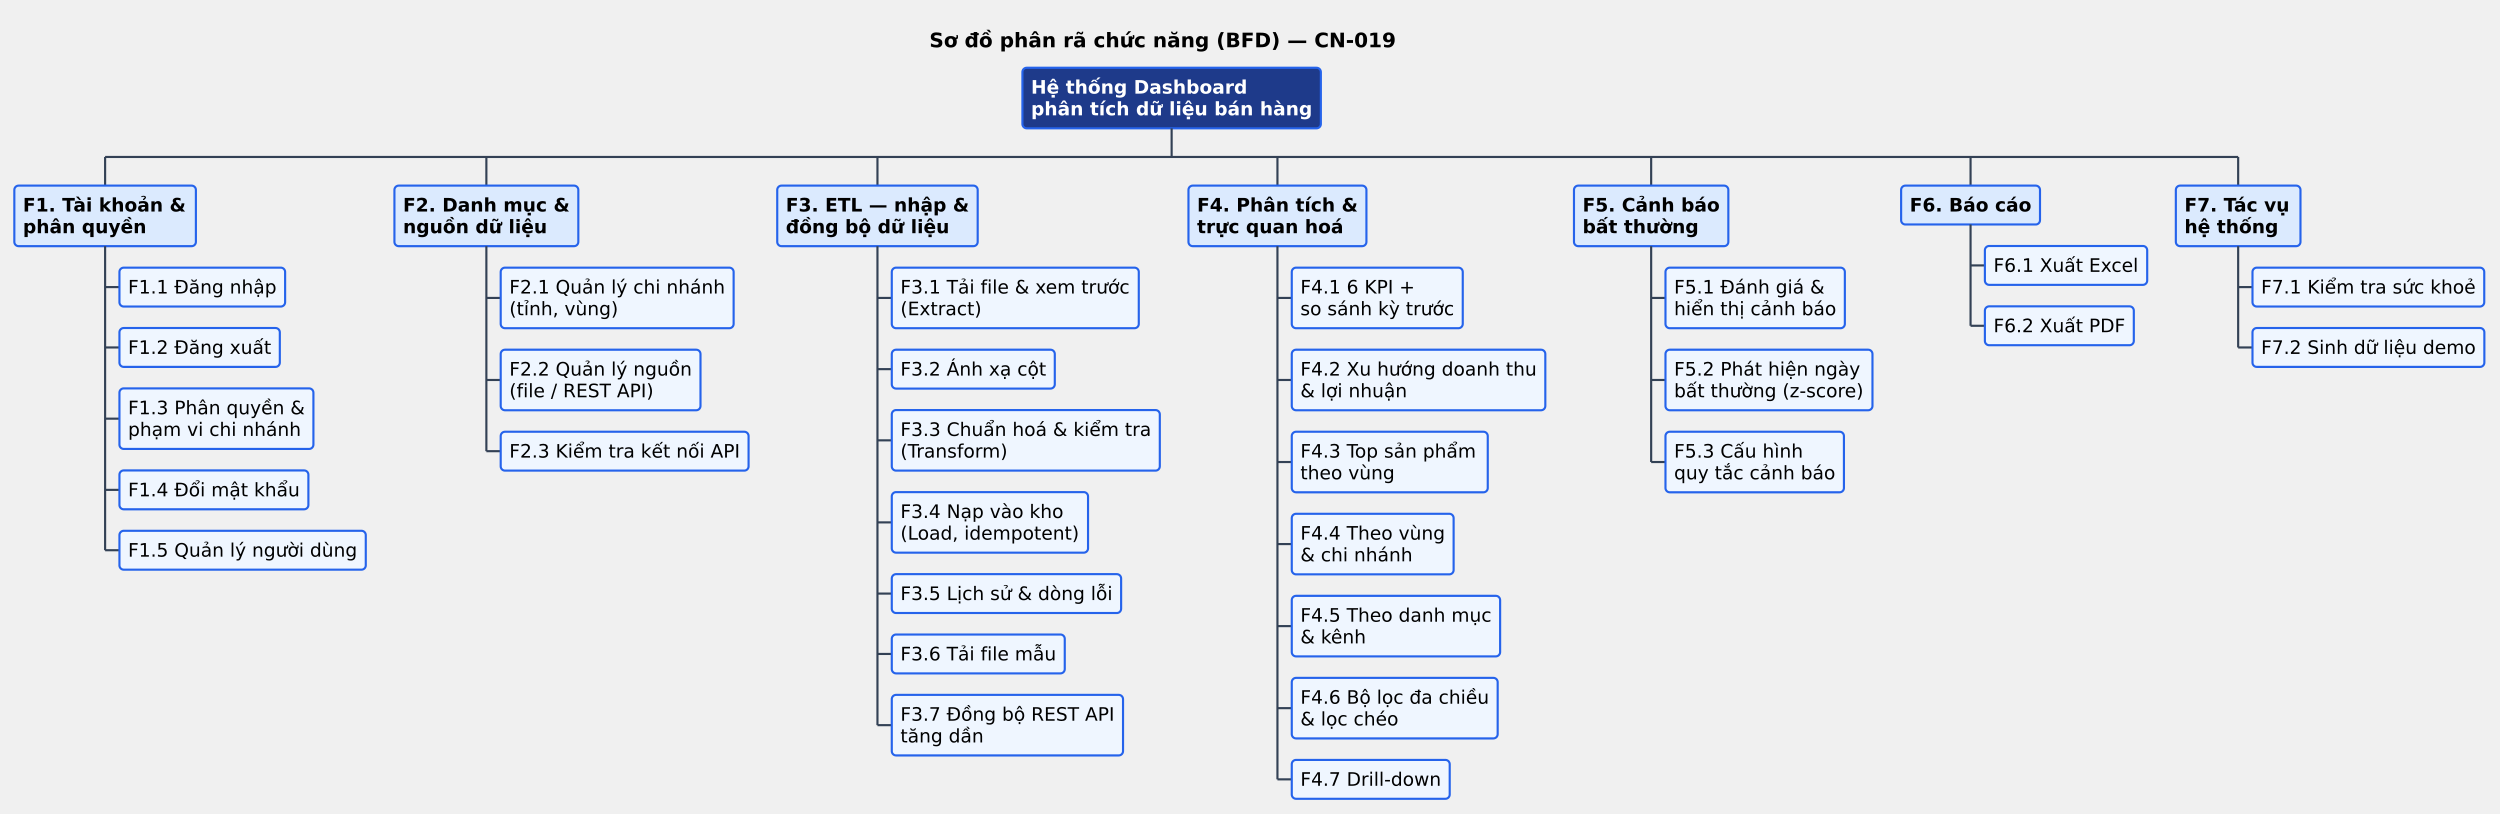
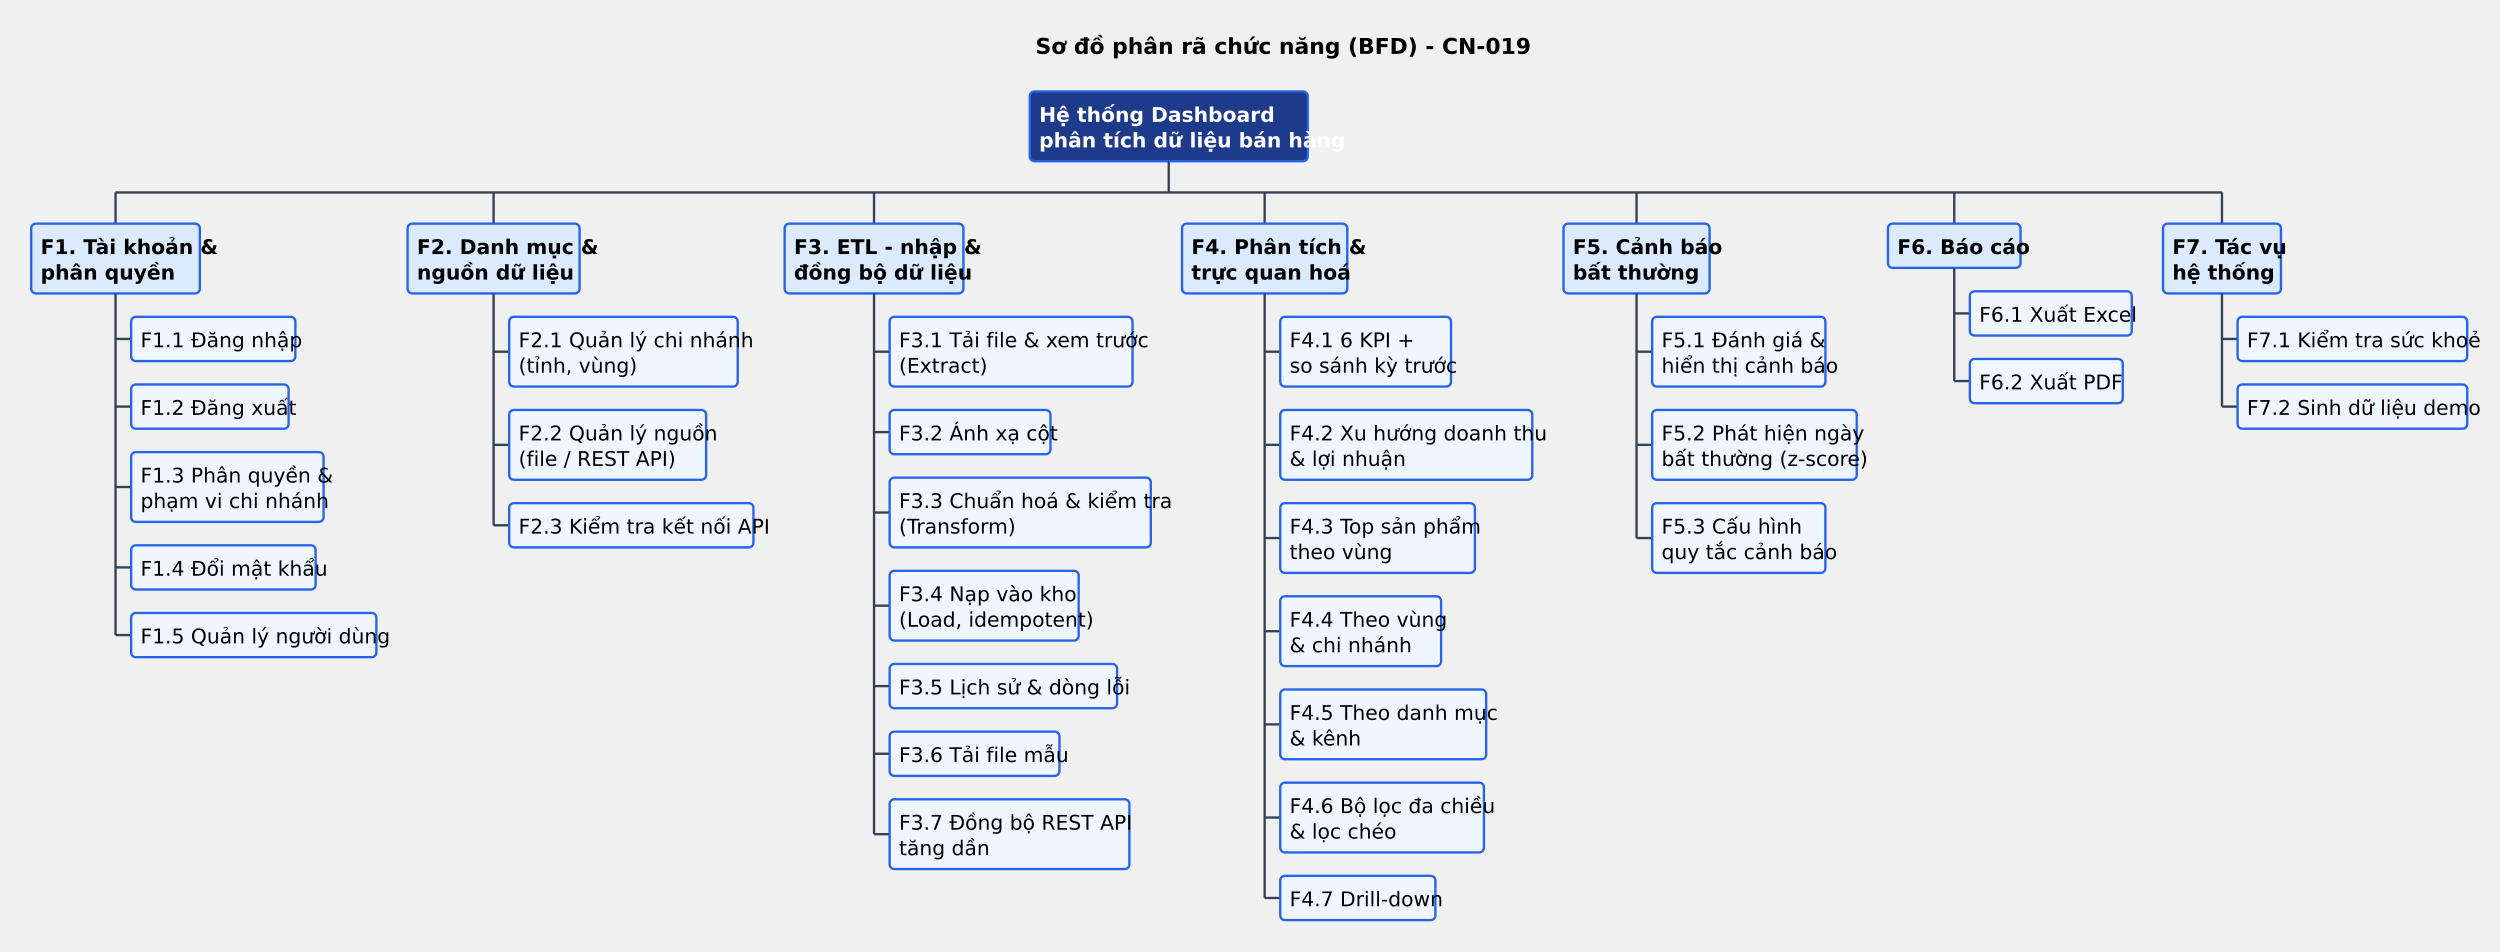
- <svg xmlns="http://www.w3.org/2000/svg" contentStyleType="text/css" height="568px" preserveAspectRatio="none" style="width:1745px;height:568px;background:#FFFFFF;" version="1.1" viewBox="0 0 1745 568" width="1745px" zoomAndPan="magnify">
+ <svg xmlns="http://www.w3.org/2000/svg" version="1.1" data-diagram-type="WBS" style="width:1602px;height:610px;background:#FFFFFF;" width="1602px" height="610px" viewBox="0 0 1602 610" zoomAndPan="magnify" preserveAspectRatio="none" contentStyleType="text/css">
  <defs />
-   <g>
-     <text fill="#000000" font-family="DejaVu Sans" font-size="14" font-weight="bold" lengthAdjust="spacing" textLength="325.698" x="648.69" y="32.995">Sơ đồ phân rã chức năng (BFD) — CN-019</text>
-     <line style="stroke:#334155;stroke-width:1.5;" x1="73.367" x2="73.367" y1="109.562" y2="129.562" />
-     <rect fill="#DBEAFE" height="42.266" rx="3" ry="3" style="stroke:#2563EB;stroke-width:1.5;" width="126.734" x="10" y="129.562" />
-     <text fill="#000000" font-family="DejaVu Sans" font-size="13" font-weight="bold" lengthAdjust="spacing" textLength="114.734" x="16" y="147.629">F1. Tài khoản &amp;</text>
-     <text fill="#000000" font-family="DejaVu Sans" font-size="13" font-weight="bold" lengthAdjust="spacing" textLength="86.22" x="16" y="162.762">phân quyền</text>
-     <line style="stroke:#334155;stroke-width:1.5;" x1="73.367" x2="83.367" y1="200.394" y2="200.394" />
-     <rect fill="#EFF6FF" height="27.133" rx="3" ry="3" style="stroke:#2563EB;stroke-width:1.5;" width="115.644" x="83.367" y="186.828" />
-     <text fill="#000000" font-family="DejaVu Sans" font-size="13" lengthAdjust="spacing" textLength="103.644" x="89.367" y="204.895">F1.1 Đăng nhập</text>
-     <line style="stroke:#334155;stroke-width:1.5;" x1="73.367" x2="83.367" y1="242.527" y2="242.527" />
-     <rect fill="#EFF6FF" height="27.133" rx="3" ry="3" style="stroke:#2563EB;stroke-width:1.5;" width="111.944" x="83.367" y="228.961" />
-     <text fill="#000000" font-family="DejaVu Sans" font-size="13" lengthAdjust="spacing" textLength="99.944" x="89.367" y="247.028">F1.2 Đăng xuất</text>
-     <line style="stroke:#334155;stroke-width:1.5;" x1="73.367" x2="83.367" y1="292.227" y2="292.227" />
-     <rect fill="#EFF6FF" height="42.266" rx="3" ry="3" style="stroke:#2563EB;stroke-width:1.5;" width="135.392" x="83.367" y="271.094" />
-     <text fill="#000000" font-family="DejaVu Sans" font-size="13" lengthAdjust="spacing" textLength="123.392" x="89.367" y="289.161">F1.3 Phân quyền &amp;</text>
-     <text fill="#000000" font-family="DejaVu Sans" font-size="13" lengthAdjust="spacing" textLength="120.745" x="89.367" y="304.293">phạm vi chi nhánh</text>
-     <line style="stroke:#334155;stroke-width:1.5;" x1="73.367" x2="83.367" y1="341.926" y2="341.926" />
-     <rect fill="#EFF6FF" height="27.133" rx="3" ry="3" style="stroke:#2563EB;stroke-width:1.5;" width="131.888" x="83.367" y="328.359" />
-     <text fill="#000000" font-family="DejaVu Sans" font-size="13" lengthAdjust="spacing" textLength="119.888" x="89.367" y="346.426">F1.4 Đổi mật khẩu</text>
-     <line style="stroke:#334155;stroke-width:1.5;" x1="73.367" x2="83.367" y1="384.059" y2="384.059" />
-     <rect fill="#EFF6FF" height="27.133" rx="3" ry="3" style="stroke:#2563EB;stroke-width:1.5;" width="171.942" x="83.367" y="370.492" />
-     <text fill="#000000" font-family="DejaVu Sans" font-size="13" lengthAdjust="spacing" textLength="159.942" x="89.367" y="388.559">F1.5 Quản lý người dùng</text>
-     <line style="stroke:#334155;stroke-width:1.5;" x1="73.367" x2="73.367" y1="171.828" y2="384.059" />
-     <line style="stroke:#334155;stroke-width:1.5;" x1="339.488" x2="339.488" y1="109.562" y2="129.562" />
-     <rect fill="#DBEAFE" height="42.266" rx="3" ry="3" style="stroke:#2563EB;stroke-width:1.5;" width="128.359" x="275.309" y="129.562" />
-     <text fill="#000000" font-family="DejaVu Sans" font-size="13" font-weight="bold" lengthAdjust="spacing" textLength="116.359" x="281.309" y="147.629">F2. Danh mục &amp;</text>
-     <text fill="#000000" font-family="DejaVu Sans" font-size="13" font-weight="bold" lengthAdjust="spacing" textLength="100.598" x="281.309" y="162.762">nguồn dữ liệu</text>
-     <line style="stroke:#334155;stroke-width:1.5;" x1="339.488" x2="349.488" y1="207.961" y2="207.961" />
-     <rect fill="#EFF6FF" height="42.266" rx="3" ry="3" style="stroke:#2563EB;stroke-width:1.5;" width="162.585" x="349.488" y="186.828" />
-     <text fill="#000000" font-family="DejaVu Sans" font-size="13" lengthAdjust="spacing" textLength="150.585" x="355.488" y="204.895">F2.1 Quản lý chi nhánh</text>
-     <text fill="#000000" font-family="DejaVu Sans" font-size="13" lengthAdjust="spacing" textLength="76.019" x="355.488" y="220.028">(tỉnh, vùng)</text>
-     <line style="stroke:#334155;stroke-width:1.5;" x1="339.488" x2="349.488" y1="265.227" y2="265.227" />
-     <rect fill="#EFF6FF" height="42.266" rx="3" ry="3" style="stroke:#2563EB;stroke-width:1.5;" width="139.455" x="349.488" y="244.094" />
-     <text fill="#000000" font-family="DejaVu Sans" font-size="13" lengthAdjust="spacing" textLength="127.455" x="355.488" y="262.161">F2.2 Quản lý nguồn</text>
-     <text fill="#000000" font-family="DejaVu Sans" font-size="13" lengthAdjust="spacing" textLength="100.725" x="355.488" y="277.293">(file / REST API)</text>
-     <line style="stroke:#334155;stroke-width:1.5;" x1="339.488" x2="349.488" y1="314.926" y2="314.926" />
-     <rect fill="#EFF6FF" height="27.133" rx="3" ry="3" style="stroke:#2563EB;stroke-width:1.5;" width="173.015" x="349.488" y="301.359" />
-     <text fill="#000000" font-family="DejaVu Sans" font-size="13" lengthAdjust="spacing" textLength="161.015" x="355.488" y="319.426">F2.3 Kiểm tra kết nối API</text>
-     <line style="stroke:#334155;stroke-width:1.5;" x1="339.488" x2="339.488" y1="171.828" y2="314.926" />
-     <line style="stroke:#334155;stroke-width:1.5;" x1="612.465" x2="612.465" y1="109.562" y2="129.562" />
-     <rect fill="#DBEAFE" height="42.266" rx="3" ry="3" style="stroke:#2563EB;stroke-width:1.5;" width="139.924" x="542.503" y="129.562" />
-     <text fill="#000000" font-family="DejaVu Sans" font-size="13" font-weight="bold" lengthAdjust="spacing" textLength="127.924" x="548.503" y="147.629">F3. ETL — nhập &amp;</text>
-     <text fill="#000000" font-family="DejaVu Sans" font-size="13" font-weight="bold" lengthAdjust="spacing" textLength="114.156" x="548.503" y="162.762">đồng bộ dữ liệu</text>
-     <line style="stroke:#334155;stroke-width:1.5;" x1="612.465" x2="622.465" y1="207.961" y2="207.961" />
-     <rect fill="#EFF6FF" height="42.266" rx="3" ry="3" style="stroke:#2563EB;stroke-width:1.5;" width="172.405" x="622.465" y="186.828" />
-     <text fill="#000000" font-family="DejaVu Sans" font-size="13" lengthAdjust="spacing" textLength="160.405" x="628.465" y="204.895">F3.1 Tải file &amp; xem trước</text>
-     <text fill="#000000" font-family="DejaVu Sans" font-size="13" lengthAdjust="spacing" textLength="56.704" x="628.465" y="220.028">(Extract)</text>
-     <line style="stroke:#334155;stroke-width:1.5;" x1="612.465" x2="622.465" y1="257.66" y2="257.66" />
-     <rect fill="#EFF6FF" height="27.133" rx="3" ry="3" style="stroke:#2563EB;stroke-width:1.5;" width="113.778" x="622.465" y="244.094" />
-     <text fill="#000000" font-family="DejaVu Sans" font-size="13" lengthAdjust="spacing" textLength="101.778" x="628.465" y="262.161">F3.2 Ánh xạ cột</text>
-     <line style="stroke:#334155;stroke-width:1.5;" x1="612.465" x2="622.465" y1="307.359" y2="307.359" />
-     <rect fill="#EFF6FF" height="42.266" rx="3" ry="3" style="stroke:#2563EB;stroke-width:1.5;" width="187.081" x="622.465" y="286.227" />
-     <text fill="#000000" font-family="DejaVu Sans" font-size="13" lengthAdjust="spacing" textLength="175.081" x="628.465" y="304.293">F3.3 Chuẩn hoá &amp; kiểm tra</text>
-     <text fill="#000000" font-family="DejaVu Sans" font-size="13" lengthAdjust="spacing" textLength="76.946" x="628.465" y="319.426">(Transform)</text>
-     <line style="stroke:#334155;stroke-width:1.5;" x1="612.465" x2="622.465" y1="364.625" y2="364.625" />
-     <rect fill="#EFF6FF" height="42.266" rx="3" ry="3" style="stroke:#2563EB;stroke-width:1.5;" width="136.985" x="622.465" y="343.492" />
-     <text fill="#000000" font-family="DejaVu Sans" font-size="13" lengthAdjust="spacing" textLength="113.826" x="628.465" y="361.559">F3.4 Nạp vào kho</text>
-     <text fill="#000000" font-family="DejaVu Sans" font-size="13" lengthAdjust="spacing" textLength="124.985" x="628.465" y="376.692">(Load, idempotent)</text>
-     <line style="stroke:#334155;stroke-width:1.5;" x1="612.465" x2="622.465" y1="414.324" y2="414.324" />
-     <rect fill="#EFF6FF" height="27.133" rx="3" ry="3" style="stroke:#2563EB;stroke-width:1.5;" width="160.078" x="622.465" y="400.758" />
-     <text fill="#000000" font-family="DejaVu Sans" font-size="13" lengthAdjust="spacing" textLength="148.078" x="628.465" y="418.825">F3.5 Lịch sử &amp; dòng lỗi</text>
-     <line style="stroke:#334155;stroke-width:1.5;" x1="612.465" x2="622.465" y1="456.457" y2="456.457" />
-     <rect fill="#EFF6FF" height="27.133" rx="3" ry="3" style="stroke:#2563EB;stroke-width:1.5;" width="120.735" x="622.465" y="442.891" />
-     <text fill="#000000" font-family="DejaVu Sans" font-size="13" lengthAdjust="spacing" textLength="108.735" x="628.465" y="460.957">F3.6 Tải file mẫu</text>
-     <line style="stroke:#334155;stroke-width:1.5;" x1="612.465" x2="622.465" y1="506.156" y2="506.156" />
-     <rect fill="#EFF6FF" height="42.266" rx="3" ry="3" style="stroke:#2563EB;stroke-width:1.5;" width="161.411" x="622.465" y="485.023" />
-     <text fill="#000000" font-family="DejaVu Sans" font-size="13" lengthAdjust="spacing" textLength="149.411" x="628.465" y="503.09">F3.7 Đồng bộ REST API</text>
-     <text fill="#000000" font-family="DejaVu Sans" font-size="13" lengthAdjust="spacing" textLength="58.145" x="628.465" y="518.223">tăng dần</text>
-     <line style="stroke:#334155;stroke-width:1.5;" x1="612.465" x2="612.465" y1="171.828" y2="506.156" />
-     <line style="stroke:#334155;stroke-width:1.5;" x1="891.656" x2="891.656" y1="109.562" y2="129.562" />
-     <rect fill="#DBEAFE" height="42.266" rx="3" ry="3" style="stroke:#2563EB;stroke-width:1.5;" width="124.22" x="829.546" y="129.562" />
-     <text fill="#000000" font-family="DejaVu Sans" font-size="13" font-weight="bold" lengthAdjust="spacing" textLength="112.22" x="835.546" y="147.629">F4. Phân tích &amp;</text>
-     <text fill="#000000" font-family="DejaVu Sans" font-size="13" font-weight="bold" lengthAdjust="spacing" textLength="102.185" x="835.546" y="162.762">trực quan hoá</text>
-     <line style="stroke:#334155;stroke-width:1.5;" x1="891.656" x2="901.656" y1="207.961" y2="207.961" />
-     <rect fill="#EFF6FF" height="42.266" rx="3" ry="3" style="stroke:#2563EB;stroke-width:1.5;" width="119.345" x="901.656" y="186.828" />
-     <text fill="#000000" font-family="DejaVu Sans" font-size="13" lengthAdjust="spacing" textLength="79.911" x="907.656" y="204.895">F4.1 6 KPI +</text>
-     <text fill="#000000" font-family="DejaVu Sans" font-size="13" lengthAdjust="spacing" textLength="107.345" x="907.656" y="220.028">so sánh kỳ trước</text>
-     <line style="stroke:#334155;stroke-width:1.5;" x1="891.656" x2="901.656" y1="265.227" y2="265.227" />
-     <rect fill="#EFF6FF" height="42.266" rx="3" ry="3" style="stroke:#2563EB;stroke-width:1.5;" width="176.976" x="901.656" y="244.094" />
-     <text fill="#000000" font-family="DejaVu Sans" font-size="13" lengthAdjust="spacing" textLength="164.976" x="907.656" y="262.161">F4.2 Xu hướng doanh thu</text>
-     <text fill="#000000" font-family="DejaVu Sans" font-size="13" lengthAdjust="spacing" textLength="74.502" x="907.656" y="277.293">&amp; lợi nhuận</text>
-     <line style="stroke:#334155;stroke-width:1.5;" x1="891.656" x2="901.656" y1="322.492" y2="322.492" />
-     <rect fill="#EFF6FF" height="42.266" rx="3" ry="3" style="stroke:#2563EB;stroke-width:1.5;" width="136.795" x="901.656" y="301.359" />
-     <text fill="#000000" font-family="DejaVu Sans" font-size="13" lengthAdjust="spacing" textLength="124.795" x="907.656" y="319.426">F4.3 Top sản phẩm</text>
-     <text fill="#000000" font-family="DejaVu Sans" font-size="13" lengthAdjust="spacing" textLength="65.844" x="907.656" y="334.559">theo vùng</text>
-     <line style="stroke:#334155;stroke-width:1.5;" x1="891.656" x2="901.656" y1="379.758" y2="379.758" />
-     <rect fill="#EFF6FF" height="42.266" rx="3" ry="3" style="stroke:#2563EB;stroke-width:1.5;" width="112.972" x="901.656" y="358.625" />
-     <text fill="#000000" font-family="DejaVu Sans" font-size="13" lengthAdjust="spacing" textLength="100.972" x="907.656" y="376.692">F4.4 Theo vùng</text>
-     <text fill="#000000" font-family="DejaVu Sans" font-size="13" lengthAdjust="spacing" textLength="78.324" x="907.656" y="391.825">&amp; chi nhánh</text>
-     <line style="stroke:#334155;stroke-width:1.5;" x1="891.656" x2="901.656" y1="437.023" y2="437.023" />
-     <rect fill="#EFF6FF" height="42.266" rx="3" ry="3" style="stroke:#2563EB;stroke-width:1.5;" width="145.428" x="901.656" y="415.891" />
-     <text fill="#000000" font-family="DejaVu Sans" font-size="13" lengthAdjust="spacing" textLength="133.428" x="907.656" y="433.957">F4.5 Theo danh mục</text>
-     <text fill="#000000" font-family="DejaVu Sans" font-size="13" lengthAdjust="spacing" textLength="46.274" x="907.656" y="449.09">&amp; kênh</text>
-     <line style="stroke:#334155;stroke-width:1.5;" x1="891.656" x2="901.656" y1="494.289" y2="494.289" />
-     <rect fill="#EFF6FF" height="42.266" rx="3" ry="3" style="stroke:#2563EB;stroke-width:1.5;" width="143.72" x="901.656" y="473.156" />
-     <text fill="#000000" font-family="DejaVu Sans" font-size="13" lengthAdjust="spacing" textLength="131.72" x="907.656" y="491.223">F4.6 Bộ lọc đa chiều</text>
-     <text fill="#000000" font-family="DejaVu Sans" font-size="13" lengthAdjust="spacing" textLength="68.453" x="907.656" y="506.356">&amp; lọc chéo</text>
-     <line style="stroke:#334155;stroke-width:1.5;" x1="891.656" x2="901.656" y1="543.988" y2="543.988" />
-     <rect fill="#EFF6FF" height="27.133" rx="3" ry="3" style="stroke:#2563EB;stroke-width:1.5;" width="110.243" x="901.656" y="530.422" />
-     <text fill="#000000" font-family="DejaVu Sans" font-size="13" lengthAdjust="spacing" textLength="98.243" x="907.656" y="548.489">F4.7 Drill-down</text>
-     <line style="stroke:#334155;stroke-width:1.5;" x1="891.656" x2="891.656" y1="171.828" y2="543.988" />
-     <line style="stroke:#334155;stroke-width:1.5;" x1="1152.506" x2="1152.506" y1="109.562" y2="129.562" />
-     <rect fill="#DBEAFE" height="42.266" rx="3" ry="3" style="stroke:#2563EB;stroke-width:1.5;" width="107.748" x="1098.632" y="129.562" />
-     <text fill="#000000" font-family="DejaVu Sans" font-size="13" font-weight="bold" lengthAdjust="spacing" textLength="95.748" x="1104.632" y="147.629">F5. Cảnh báo</text>
-     <text fill="#000000" font-family="DejaVu Sans" font-size="13" font-weight="bold" lengthAdjust="spacing" textLength="81.034" x="1104.632" y="162.762">bất thường</text>
-     <line style="stroke:#334155;stroke-width:1.5;" x1="1152.506" x2="1162.506" y1="207.961" y2="207.961" />
-     <rect fill="#EFF6FF" height="42.266" rx="3" ry="3" style="stroke:#2563EB;stroke-width:1.5;" width="125.198" x="1162.506" y="186.828" />
-     <text fill="#000000" font-family="DejaVu Sans" font-size="13" lengthAdjust="spacing" textLength="105.035" x="1168.506" y="204.895">F5.1 Đánh giá &amp;</text>
-     <text fill="#000000" font-family="DejaVu Sans" font-size="13" lengthAdjust="spacing" textLength="113.198" x="1168.506" y="220.028">hiển thị cảnh báo</text>
-     <line style="stroke:#334155;stroke-width:1.5;" x1="1152.506" x2="1162.506" y1="265.227" y2="265.227" />
-     <rect fill="#EFF6FF" height="42.266" rx="3" ry="3" style="stroke:#2563EB;stroke-width:1.5;" width="144.476" x="1162.506" y="244.094" />
-     <text fill="#000000" font-family="DejaVu Sans" font-size="13" lengthAdjust="spacing" textLength="129.93" x="1168.506" y="262.161">F5.2 Phát hiện ngày</text>
-     <text fill="#000000" font-family="DejaVu Sans" font-size="13" lengthAdjust="spacing" textLength="132.476" x="1168.506" y="277.293">bất thường (z-score)</text>
-     <line style="stroke:#334155;stroke-width:1.5;" x1="1152.506" x2="1162.506" y1="322.492" y2="322.492" />
-     <rect fill="#EFF6FF" height="42.266" rx="3" ry="3" style="stroke:#2563EB;stroke-width:1.5;" width="124.557" x="1162.506" y="301.359" />
-     <text fill="#000000" font-family="DejaVu Sans" font-size="13" lengthAdjust="spacing" textLength="90.029" x="1168.506" y="319.426">F5.3 Cấu hình</text>
-     <text fill="#000000" font-family="DejaVu Sans" font-size="13" lengthAdjust="spacing" textLength="112.557" x="1168.506" y="334.559">quy tắc cảnh báo</text>
-     <line style="stroke:#334155;stroke-width:1.5;" x1="1152.506" x2="1152.506" y1="171.828" y2="322.492" />
-     <line style="stroke:#334155;stroke-width:1.5;" x1="1375.45" x2="1375.45" y1="109.562" y2="129.562" />
-     <rect fill="#DBEAFE" height="27.133" rx="3" ry="3" style="stroke:#2563EB;stroke-width:1.5;" width="96.938" x="1326.981" y="129.562" />
-     <text fill="#000000" font-family="DejaVu Sans" font-size="13" font-weight="bold" lengthAdjust="spacing" textLength="84.938" x="1332.981" y="147.629">F6. Báo cáo</text>
-     <line style="stroke:#334155;stroke-width:1.5;" x1="1375.45" x2="1385.45" y1="185.262" y2="185.262" />
-     <rect fill="#EFF6FF" height="27.133" rx="3" ry="3" style="stroke:#2563EB;stroke-width:1.5;" width="113.29" x="1385.45" y="171.695" />
-     <text fill="#000000" font-family="DejaVu Sans" font-size="13" lengthAdjust="spacing" textLength="101.29" x="1391.45" y="189.762">F6.1 Xuất Excel</text>
-     <line style="stroke:#334155;stroke-width:1.5;" x1="1375.45" x2="1385.45" y1="227.394" y2="227.394" />
-     <rect fill="#EFF6FF" height="27.133" rx="3" ry="3" style="stroke:#2563EB;stroke-width:1.5;" width="103.952" x="1385.45" y="213.828" />
-     <text fill="#000000" font-family="DejaVu Sans" font-size="13" lengthAdjust="spacing" textLength="91.952" x="1391.45" y="231.895">F6.2 Xuất PDF</text>
-     <line style="stroke:#334155;stroke-width:1.5;" x1="1375.45" x2="1375.45" y1="156.695" y2="227.394" />
-     <line style="stroke:#334155;stroke-width:1.5;" x1="1562.236" x2="1562.236" y1="109.562" y2="129.562" />
-     <rect fill="#DBEAFE" height="42.266" rx="3" ry="3" style="stroke:#2563EB;stroke-width:1.5;" width="86.991" x="1518.74" y="129.562" />
-     <text fill="#000000" font-family="DejaVu Sans" font-size="13" font-weight="bold" lengthAdjust="spacing" textLength="74.991" x="1524.74" y="147.629">F7. Tác vụ</text>
-     <text fill="#000000" font-family="DejaVu Sans" font-size="13" font-weight="bold" lengthAdjust="spacing" textLength="65.559" x="1524.74" y="162.762">hệ thống</text>
-     <line style="stroke:#334155;stroke-width:1.5;" x1="1562.236" x2="1572.236" y1="200.394" y2="200.394" />
-     <rect fill="#EFF6FF" height="27.133" rx="3" ry="3" style="stroke:#2563EB;stroke-width:1.5;" width="161.767" x="1572.236" y="186.828" />
-     <text fill="#000000" font-family="DejaVu Sans" font-size="13" lengthAdjust="spacing" textLength="149.767" x="1578.236" y="204.895">F7.1 Kiểm tra sức khoẻ</text>
-     <line style="stroke:#334155;stroke-width:1.5;" x1="1562.236" x2="1572.236" y1="242.527" y2="242.527" />
-     <rect fill="#EFF6FF" height="27.133" rx="3" ry="3" style="stroke:#2563EB;stroke-width:1.5;" width="161.843" x="1572.236" y="228.961" />
-     <text fill="#000000" font-family="DejaVu Sans" font-size="13" lengthAdjust="spacing" textLength="149.843" x="1578.236" y="247.028">F7.2 Sinh dữ liệu demo</text>
-     <line style="stroke:#334155;stroke-width:1.5;" x1="1562.236" x2="1562.236" y1="171.828" y2="242.527" />
-     <line style="stroke:#334155;stroke-width:1.5;" x1="73.367" x2="1562.236" y1="109.562" y2="109.562" />
-     <rect fill="#1E3A8A" height="42.266" rx="3" ry="3" style="stroke:#2563EB;stroke-width:1.5;" width="208.314" x="713.644" y="47.297" />
-     <text fill="#FFFFFF" font-family="DejaVu Sans" font-size="13" font-weight="bold" lengthAdjust="spacing" textLength="150.992" x="719.644" y="65.364">Hệ thống Dashboard</text>
-     <text fill="#FFFFFF" font-family="DejaVu Sans" font-size="13" font-weight="bold" lengthAdjust="spacing" textLength="196.314" x="719.644" y="80.497">phân tích dữ liệu bán hàng</text>
-     <line style="stroke:#334155;stroke-width:1.5;" x1="817.801" x2="817.801" y1="89.562" y2="109.562" />
+   <g font-family="sans-serif" lengthAdjust="spacing">
+     <g class="title" data-source-line="9">
+       <text x="663.558" y="34.533" fill="#000" font-size="14" textLength="272.891" font-weight="700" font-family="'DejaVu Sans'">Sơ đồ phân rã chức năng (BFD) - CN-019</text>
+     </g>
+     <line x1="74.036" y1="123.313" x2="74.036" y2="143.313" style="stroke:#334155;stroke-width:1.5;" />
+     <rect x="20" y="143.313" width="108.072" height="44.703" fill="#DBEAFE" style="stroke:#2563EB;stroke-width:1.5;" rx="3" ry="3" />
+     <text x="26" y="162.808" fill="#000" font-size="13" textLength="96.072" font-weight="700" font-family="'DejaVu Sans'">F1. Tài khoản &amp;</text>
+     <text x="26" y="179.159" fill="#000" font-size="13" textLength="72.947" font-weight="700" font-family="'DejaVu Sans'">phân quyền</text>
+     <line x1="74.036" y1="217.191" x2="84.036" y2="217.191" style="stroke:#334155;stroke-width:1.5;" />
+     <rect x="84.036" y="203.016" width="105.234" height="28.352" fill="#EFF6FF" style="stroke:#2563EB;stroke-width:1.5;" rx="3" ry="3" />
+     <text x="90.036" y="222.511" fill="#000" font-size="13" textLength="93.234" font-family="'DejaVu Sans'">F1.1 Đăng nhập</text>
+     <line x1="74.036" y1="260.543" x2="84.036" y2="260.543" style="stroke:#334155;stroke-width:1.5;" />
+     <rect x="84.036" y="246.367" width="100.886" height="28.352" fill="#EFF6FF" style="stroke:#2563EB;stroke-width:1.5;" rx="3" ry="3" />
+     <text x="90.036" y="265.862" fill="#000" font-size="13" textLength="88.886" font-family="'DejaVu Sans'">F1.2 Đăng xuất</text>
+     <line x1="74.036" y1="312.07" x2="84.036" y2="312.07" style="stroke:#334155;stroke-width:1.5;" />
+     <rect x="84.036" y="289.719" width="123.3" height="44.703" fill="#EFF6FF" style="stroke:#2563EB;stroke-width:1.5;" rx="3" ry="3" />
+     <text x="90.036" y="309.214" fill="#000" font-size="13" textLength="111.3" font-family="'DejaVu Sans'">F1.3 Phân quyền &amp;</text>
+     <text x="90.036" y="325.565" fill="#000" font-size="13" textLength="105.511" font-family="'DejaVu Sans'">phạm vi chi nhánh</text>
+     <line x1="74.036" y1="363.598" x2="84.036" y2="363.598" style="stroke:#334155;stroke-width:1.5;" />
+     <rect x="84.036" y="349.422" width="118.215" height="28.352" fill="#EFF6FF" style="stroke:#2563EB;stroke-width:1.5;" rx="3" ry="3" />
+     <text x="90.036" y="368.917" fill="#000" font-size="13" textLength="106.215" font-family="'DejaVu Sans'">F1.4 Đổi mật khẩu</text>
+     <line x1="74.036" y1="406.949" x2="84.036" y2="406.949" style="stroke:#334155;stroke-width:1.5;" />
+     <rect x="84.036" y="392.773" width="157.146" height="28.352" fill="#EFF6FF" style="stroke:#2563EB;stroke-width:1.5;" rx="3" ry="3" />
+     <text x="90.036" y="412.269" fill="#000" font-size="13" textLength="145.146" font-family="'DejaVu Sans'">F1.5 Quản lý người dùng</text>
+     <line x1="74.036" y1="188.016" x2="74.036" y2="406.949" style="stroke:#334155;stroke-width:1.5;" />
+     <line x1="316.3" y1="123.313" x2="316.3" y2="143.313" style="stroke:#334155;stroke-width:1.5;" />
+     <rect x="261.181" y="143.313" width="110.236" height="44.703" fill="#DBEAFE" style="stroke:#2563EB;stroke-width:1.5;" rx="3" ry="3" />
+     <text x="267.181" y="162.808" fill="#000" font-size="13" textLength="98.236" font-weight="700" font-family="'DejaVu Sans'">F2. Danh mục &amp;</text>
+     <text x="267.181" y="179.159" fill="#000" font-size="13" textLength="86.677" font-weight="700" font-family="'DejaVu Sans'">nguồn dữ liệu</text>
+     <line x1="316.3" y1="225.367" x2="326.3" y2="225.367" style="stroke:#334155;stroke-width:1.5;" />
+     <rect x="326.3" y="203.016" width="146.418" height="44.703" fill="#EFF6FF" style="stroke:#2563EB;stroke-width:1.5;" rx="3" ry="3" />
+     <text x="332.3" y="222.511" fill="#000" font-size="13" textLength="134.418" font-family="'DejaVu Sans'">F2.1 Quản lý chi nhánh</text>
+     <text x="332.3" y="238.862" fill="#000" font-size="13" textLength="65.032" font-family="'DejaVu Sans'">(tỉnh, vùng)</text>
+     <line x1="316.3" y1="285.07" x2="326.3" y2="285.07" style="stroke:#334155;stroke-width:1.5;" />
+     <rect x="326.3" y="262.719" width="126.188" height="44.703" fill="#EFF6FF" style="stroke:#2563EB;stroke-width:1.5;" rx="3" ry="3" />
+     <text x="332.3" y="282.214" fill="#000" font-size="13" textLength="114.188" font-family="'DejaVu Sans'">F2.2 Quản lý nguồn</text>
+     <text x="332.3" y="298.565" fill="#000" font-size="13" textLength="95.348" font-family="'DejaVu Sans'">(file / REST API)</text>
+     <line x1="316.3" y1="336.598" x2="326.3" y2="336.598" style="stroke:#334155;stroke-width:1.5;" />
+     <rect x="326.3" y="322.422" width="156.504" height="28.352" fill="#EFF6FF" style="stroke:#2563EB;stroke-width:1.5;" rx="3" ry="3" />
+     <text x="332.3" y="341.917" fill="#000" font-size="13" textLength="144.504" font-family="'DejaVu Sans'">F2.3 Kiểm tra kết nối API</text>
+     <line x1="316.3" y1="188.016" x2="316.3" y2="336.598" style="stroke:#334155;stroke-width:1.5;" />
+     <line x1="560.08" y1="123.313" x2="560.08" y2="143.313" style="stroke:#334155;stroke-width:1.5;" />
+     <rect x="502.804" y="143.313" width="114.553" height="44.703" fill="#DBEAFE" style="stroke:#2563EB;stroke-width:1.5;" rx="3" ry="3" />
+     <text x="508.804" y="162.808" fill="#000" font-size="13" textLength="102.553" font-weight="700" font-family="'DejaVu Sans'">F3. ETL - nhập &amp;</text>
+     <text x="508.804" y="179.159" fill="#000" font-size="13" textLength="98.23" font-weight="700" font-family="'DejaVu Sans'">đồng bộ dữ liệu</text>
+     <line x1="560.08" y1="225.367" x2="570.08" y2="225.367" style="stroke:#334155;stroke-width:1.5;" />
+     <rect x="570.08" y="203.016" width="155.647" height="44.703" fill="#EFF6FF" style="stroke:#2563EB;stroke-width:1.5;" rx="3" ry="3" />
+     <text x="576.08" y="222.511" fill="#000" font-size="13" textLength="143.647" font-family="'DejaVu Sans'">F3.1 Tải file &amp; xem trước</text>
+     <text x="576.08" y="238.862" fill="#000" font-size="13" textLength="49.112" font-family="'DejaVu Sans'">(Extract)</text>
+     <line x1="560.08" y1="276.895" x2="570.08" y2="276.895" style="stroke:#334155;stroke-width:1.5;" />
+     <rect x="570.08" y="262.719" width="103.051" height="28.352" fill="#EFF6FF" style="stroke:#2563EB;stroke-width:1.5;" rx="3" ry="3" />
+     <text x="576.08" y="282.214" fill="#000" font-size="13" textLength="91.051" font-family="'DejaVu Sans'">F3.2 Ánh xạ cột</text>
+     <line x1="560.08" y1="328.422" x2="570.08" y2="328.422" style="stroke:#334155;stroke-width:1.5;" />
+     <rect x="570.08" y="306.07" width="167.359" height="44.703" fill="#EFF6FF" style="stroke:#2563EB;stroke-width:1.5;" rx="3" ry="3" />
+     <text x="576.08" y="325.565" fill="#000" font-size="13" textLength="155.359" font-family="'DejaVu Sans'">F3.3 Chuẩn hoá &amp; kiểm tra</text>
+     <text x="576.08" y="341.917" fill="#000" font-size="13" textLength="67.888" font-family="'DejaVu Sans'">(Transform)</text>
+     <line x1="560.08" y1="388.125" x2="570.08" y2="388.125" style="stroke:#334155;stroke-width:1.5;" />
+     <rect x="570.08" y="365.773" width="121.123" height="44.703" fill="#EFF6FF" style="stroke:#2563EB;stroke-width:1.5;" rx="3" ry="3" />
+     <text x="576.08" y="385.269" fill="#000" font-size="13" textLength="102.616" font-family="'DejaVu Sans'">F3.4 Nạp vào kho</text>
+     <text x="576.08" y="401.62" fill="#000" font-size="13" textLength="109.123" font-family="'DejaVu Sans'">(Load, idempotent)</text>
+     <line x1="560.08" y1="439.652" x2="570.08" y2="439.652" style="stroke:#334155;stroke-width:1.5;" />
+     <rect x="570.08" y="425.477" width="145.72" height="28.352" fill="#EFF6FF" style="stroke:#2563EB;stroke-width:1.5;" rx="3" ry="3" />
+     <text x="576.08" y="444.972" fill="#000" font-size="13" textLength="133.72" font-family="'DejaVu Sans'">F3.5 Lịch sử &amp; dòng lỗi</text>
+     <line x1="560.08" y1="483.004" x2="570.08" y2="483.004" style="stroke:#334155;stroke-width:1.5;" />
+     <rect x="570.08" y="468.828" width="108.814" height="28.352" fill="#EFF6FF" style="stroke:#2563EB;stroke-width:1.5;" rx="3" ry="3" />
+     <text x="576.08" y="488.323" fill="#000" font-size="13" textLength="96.814" font-family="'DejaVu Sans'">F3.6 Tải file mẫu</text>
+     <line x1="560.08" y1="534.531" x2="570.08" y2="534.531" style="stroke:#334155;stroke-width:1.5;" />
+     <rect x="570.08" y="512.18" width="153.623" height="44.703" fill="#EFF6FF" style="stroke:#2563EB;stroke-width:1.5;" rx="3" ry="3" />
+     <text x="576.08" y="531.675" fill="#000" font-size="13" textLength="141.623" font-family="'DejaVu Sans'">F3.7 Đồng bộ REST API</text>
+     <text x="576.08" y="548.026" fill="#000" font-size="13" textLength="50.604" font-family="'DejaVu Sans'">tăng dần</text>
+     <line x1="560.08" y1="188.016" x2="560.08" y2="534.531" style="stroke:#334155;stroke-width:1.5;" />
+     <line x1="810.39" y1="123.313" x2="810.39" y2="143.313" style="stroke:#334155;stroke-width:1.5;" />
+     <rect x="757.439" y="143.313" width="105.901" height="44.703" fill="#DBEAFE" style="stroke:#2563EB;stroke-width:1.5;" rx="3" ry="3" />
+     <text x="763.439" y="162.808" fill="#000" font-size="13" textLength="93.901" font-weight="700" font-family="'DejaVu Sans'">F4. Phân tích &amp;</text>
+     <text x="763.439" y="179.159" fill="#000" font-size="13" textLength="87.42" font-weight="700" font-family="'DejaVu Sans'">trực quan hoá</text>
+     <line x1="810.39" y1="225.367" x2="820.39" y2="225.367" style="stroke:#334155;stroke-width:1.5;" />
+     <rect x="820.39" y="203.016" width="109.424" height="44.703" fill="#EFF6FF" style="stroke:#2563EB;stroke-width:1.5;" rx="3" ry="3" />
+     <text x="826.39" y="222.511" fill="#000" font-size="13" textLength="72.624" font-family="'DejaVu Sans'">F4.1 6 KPI +</text>
+     <text x="826.39" y="238.862" fill="#000" font-size="13" textLength="97.424" font-family="'DejaVu Sans'">so sánh kỳ trước</text>
+     <line x1="810.39" y1="285.07" x2="820.39" y2="285.07" style="stroke:#334155;stroke-width:1.5;" />
+     <rect x="820.39" y="262.719" width="161.5" height="44.703" fill="#EFF6FF" style="stroke:#2563EB;stroke-width:1.5;" rx="3" ry="3" />
+     <text x="826.39" y="282.214" fill="#000" font-size="13" textLength="149.5" font-family="'DejaVu Sans'">F4.2 Xu hướng doanh thu</text>
+     <text x="826.39" y="298.565" fill="#000" font-size="13" textLength="66.346" font-family="'DejaVu Sans'">&amp; lợi nhuận</text>
+     <line x1="810.39" y1="344.773" x2="820.39" y2="344.773" style="stroke:#334155;stroke-width:1.5;" />
+     <rect x="820.39" y="322.422" width="124.728" height="44.703" fill="#EFF6FF" style="stroke:#2563EB;stroke-width:1.5;" rx="3" ry="3" />
+     <text x="826.39" y="341.917" fill="#000" font-size="13" textLength="112.728" font-family="'DejaVu Sans'">F4.3 Top sản phẩm</text>
+     <text x="826.39" y="358.269" fill="#000" font-size="13" textLength="57.104" font-family="'DejaVu Sans'">theo vùng</text>
+     <line x1="810.39" y1="404.477" x2="820.39" y2="404.477" style="stroke:#334155;stroke-width:1.5;" />
+     <rect x="820.39" y="382.125" width="103.057" height="44.703" fill="#EFF6FF" style="stroke:#2563EB;stroke-width:1.5;" rx="3" ry="3" />
+     <text x="826.39" y="401.62" fill="#000" font-size="13" textLength="91.057" font-family="'DejaVu Sans'">F4.4 Theo vùng</text>
+     <text x="826.39" y="417.972" fill="#000" font-size="13" textLength="68.663" font-family="'DejaVu Sans'">&amp; chi nhánh</text>
+     <line x1="810.39" y1="464.18" x2="820.39" y2="464.18" style="stroke:#334155;stroke-width:1.5;" />
+     <rect x="820.39" y="441.828" width="131.958" height="44.703" fill="#EFF6FF" style="stroke:#2563EB;stroke-width:1.5;" rx="3" ry="3" />
+     <text x="826.39" y="461.323" fill="#000" font-size="13" textLength="119.958" font-family="'DejaVu Sans'">F4.5 Theo danh mục</text>
+     <text x="826.39" y="477.675" fill="#000" font-size="13" textLength="40.473" font-family="'DejaVu Sans'">&amp; kênh</text>
+     <line x1="810.39" y1="523.883" x2="820.39" y2="523.883" style="stroke:#334155;stroke-width:1.5;" />
+     <rect x="820.39" y="501.531" width="130.517" height="44.703" fill="#EFF6FF" style="stroke:#2563EB;stroke-width:1.5;" rx="3" ry="3" />
+     <text x="826.39" y="521.026" fill="#000" font-size="13" textLength="118.517" font-family="'DejaVu Sans'">F4.6 Bộ lọc đa chiều</text>
+     <text x="826.39" y="537.378" fill="#000" font-size="13" textLength="60.703" font-family="'DejaVu Sans'">&amp; lọc chéo</text>
+     <line x1="810.39" y1="575.41" x2="820.39" y2="575.41" style="stroke:#334155;stroke-width:1.5;" />
+     <rect x="820.39" y="561.234" width="99.414" height="28.352" fill="#EFF6FF" style="stroke:#2563EB;stroke-width:1.5;" rx="3" ry="3" />
+     <text x="826.39" y="580.729" fill="#000" font-size="13" textLength="87.414" font-family="'DejaVu Sans'">F4.7 Drill-down</text>
+     <line x1="810.39" y1="188.016" x2="810.39" y2="575.41" style="stroke:#334155;stroke-width:1.5;" />
+     <line x1="1048.699" y1="123.313" x2="1048.699" y2="143.313" style="stroke:#334155;stroke-width:1.5;" />
+     <rect x="1001.89" y="143.313" width="93.618" height="44.703" fill="#DBEAFE" style="stroke:#2563EB;stroke-width:1.5;" rx="3" ry="3" />
+     <text x="1007.89" y="162.808" fill="#000" font-size="13" textLength="81.618" font-weight="700" font-family="'DejaVu Sans'">F5. Cảnh báo</text>
+     <text x="1007.89" y="179.159" fill="#000" font-size="13" textLength="69.919" font-weight="700" font-family="'DejaVu Sans'">bất thường</text>
+     <line x1="1048.699" y1="225.367" x2="1058.699" y2="225.367" style="stroke:#334155;stroke-width:1.5;" />
+     <rect x="1058.699" y="203.016" width="111.023" height="44.703" fill="#EFF6FF" style="stroke:#2563EB;stroke-width:1.5;" rx="3" ry="3" />
+     <text x="1064.699" y="222.511" fill="#000" font-size="13" textLength="93.945" font-family="'DejaVu Sans'">F5.1 Đánh giá &amp;</text>
+     <text x="1064.699" y="238.862" fill="#000" font-size="13" textLength="99.023" font-family="'DejaVu Sans'">hiển thị cảnh báo</text>
+     <line x1="1048.699" y1="285.07" x2="1058.699" y2="285.07" style="stroke:#334155;stroke-width:1.5;" />
+     <rect x="1058.699" y="262.719" width="131.101" height="44.703" fill="#EFF6FF" style="stroke:#2563EB;stroke-width:1.5;" rx="3" ry="3" />
+     <text x="1064.699" y="282.214" fill="#000" font-size="13" textLength="116.359" font-family="'DejaVu Sans'">F5.2 Phát hiện ngày</text>
+     <text x="1064.699" y="298.565" fill="#000" font-size="13" textLength="119.101" font-family="'DejaVu Sans'">bất thường (z-score)</text>
+     <line x1="1048.699" y1="344.773" x2="1058.699" y2="344.773" style="stroke:#334155;stroke-width:1.5;" />
+     <rect x="1058.699" y="322.422" width="111.017" height="44.703" fill="#EFF6FF" style="stroke:#2563EB;stroke-width:1.5;" rx="3" ry="3" />
+     <text x="1064.699" y="341.917" fill="#000" font-size="13" textLength="82.386" font-family="'DejaVu Sans'">F5.3 Cấu hình</text>
+     <text x="1064.699" y="358.269" fill="#000" font-size="13" textLength="99.017" font-family="'DejaVu Sans'">quy tắc cảnh báo</text>
+     <line x1="1048.699" y1="188.016" x2="1048.699" y2="344.773" style="stroke:#334155;stroke-width:1.5;" />
+     <line x1="1252.283" y1="123.313" x2="1252.283" y2="143.313" style="stroke:#334155;stroke-width:1.5;" />
+     <rect x="1209.8" y="143.313" width="84.966" height="28.352" fill="#DBEAFE" style="stroke:#2563EB;stroke-width:1.5;" rx="3" ry="3" />
+     <text x="1215.8" y="162.808" fill="#000" font-size="13" textLength="72.966" font-weight="700" font-family="'DejaVu Sans'">F6. Báo cáo</text>
+     <line x1="1252.283" y1="200.84" x2="1262.283" y2="200.84" style="stroke:#334155;stroke-width:1.5;" />
+     <rect x="1262.283" y="186.664" width="103.768" height="28.352" fill="#EFF6FF" style="stroke:#2563EB;stroke-width:1.5;" rx="3" ry="3" />
+     <text x="1268.283" y="206.159" fill="#000" font-size="13" textLength="91.768" font-family="'DejaVu Sans'">F6.1 Xuất Excel</text>
+     <line x1="1252.283" y1="244.191" x2="1262.283" y2="244.191" style="stroke:#334155;stroke-width:1.5;" />
+     <rect x="1262.283" y="230.016" width="97.979" height="28.352" fill="#EFF6FF" style="stroke:#2563EB;stroke-width:1.5;" rx="3" ry="3" />
+     <text x="1268.283" y="249.511" fill="#000" font-size="13" textLength="85.979" font-family="'DejaVu Sans'">F6.2 Xuất PDF</text>
+     <line x1="1252.283" y1="171.664" x2="1252.283" y2="244.191" style="stroke:#334155;stroke-width:1.5;" />
+     <line x1="1423.84" y1="123.313" x2="1423.84" y2="143.313" style="stroke:#334155;stroke-width:1.5;" />
+     <rect x="1386.051" y="143.313" width="75.578" height="44.703" fill="#DBEAFE" style="stroke:#2563EB;stroke-width:1.5;" rx="3" ry="3" />
+     <text x="1392.051" y="162.808" fill="#000" font-size="13" textLength="63.578" font-weight="700" font-family="'DejaVu Sans'">F7. Tác vụ</text>
+     <text x="1392.051" y="179.159" fill="#000" font-size="13" textLength="54.875" font-weight="700" font-family="'DejaVu Sans'">hệ thống</text>
+     <line x1="1423.84" y1="217.191" x2="1433.84" y2="217.191" style="stroke:#334155;stroke-width:1.5;" />
+     <rect x="1433.84" y="203.016" width="147.142" height="28.352" fill="#EFF6FF" style="stroke:#2563EB;stroke-width:1.5;" rx="3" ry="3" />
+     <text x="1439.84" y="222.511" fill="#000" font-size="13" textLength="135.142" font-family="'DejaVu Sans'">F7.1 Kiểm tra sức khoẻ</text>
+     <line x1="1423.84" y1="260.543" x2="1433.84" y2="260.543" style="stroke:#334155;stroke-width:1.5;" />
+     <rect x="1433.84" y="246.367" width="147.167" height="28.352" fill="#EFF6FF" style="stroke:#2563EB;stroke-width:1.5;" rx="3" ry="3" />
+     <text x="1439.84" y="265.862" fill="#000" font-size="13" textLength="135.167" font-family="'DejaVu Sans'">F7.2 Sinh dữ liệu demo</text>
+     <line x1="1423.84" y1="188.016" x2="1423.84" y2="260.543" style="stroke:#334155;stroke-width:1.5;" />
+     <line x1="74.036" y1="123.313" x2="1423.84" y2="123.313" style="stroke:#334155;stroke-width:1.5;" />
+     <rect x="659.869" y="58.609" width="178.137" height="44.703" fill="#1E3A8A" style="stroke:#2563EB;stroke-width:1.5;" rx="3" ry="3" />
+     <text x="665.869" y="78.104" fill="#FFF" font-size="13" textLength="127.835" font-weight="700" font-family="'DejaVu Sans'">Hệ thống Dashboard</text>
+     <text x="665.869" y="94.456" fill="#FFF" font-size="13" textLength="166.137" font-weight="700" font-family="'DejaVu Sans'">phân tích dữ liệu bán hàng</text>
+     <line x1="748.938" y1="103.313" x2="748.938" y2="123.313" style="stroke:#334155;stroke-width:1.5;" />
  </g>
</svg>
